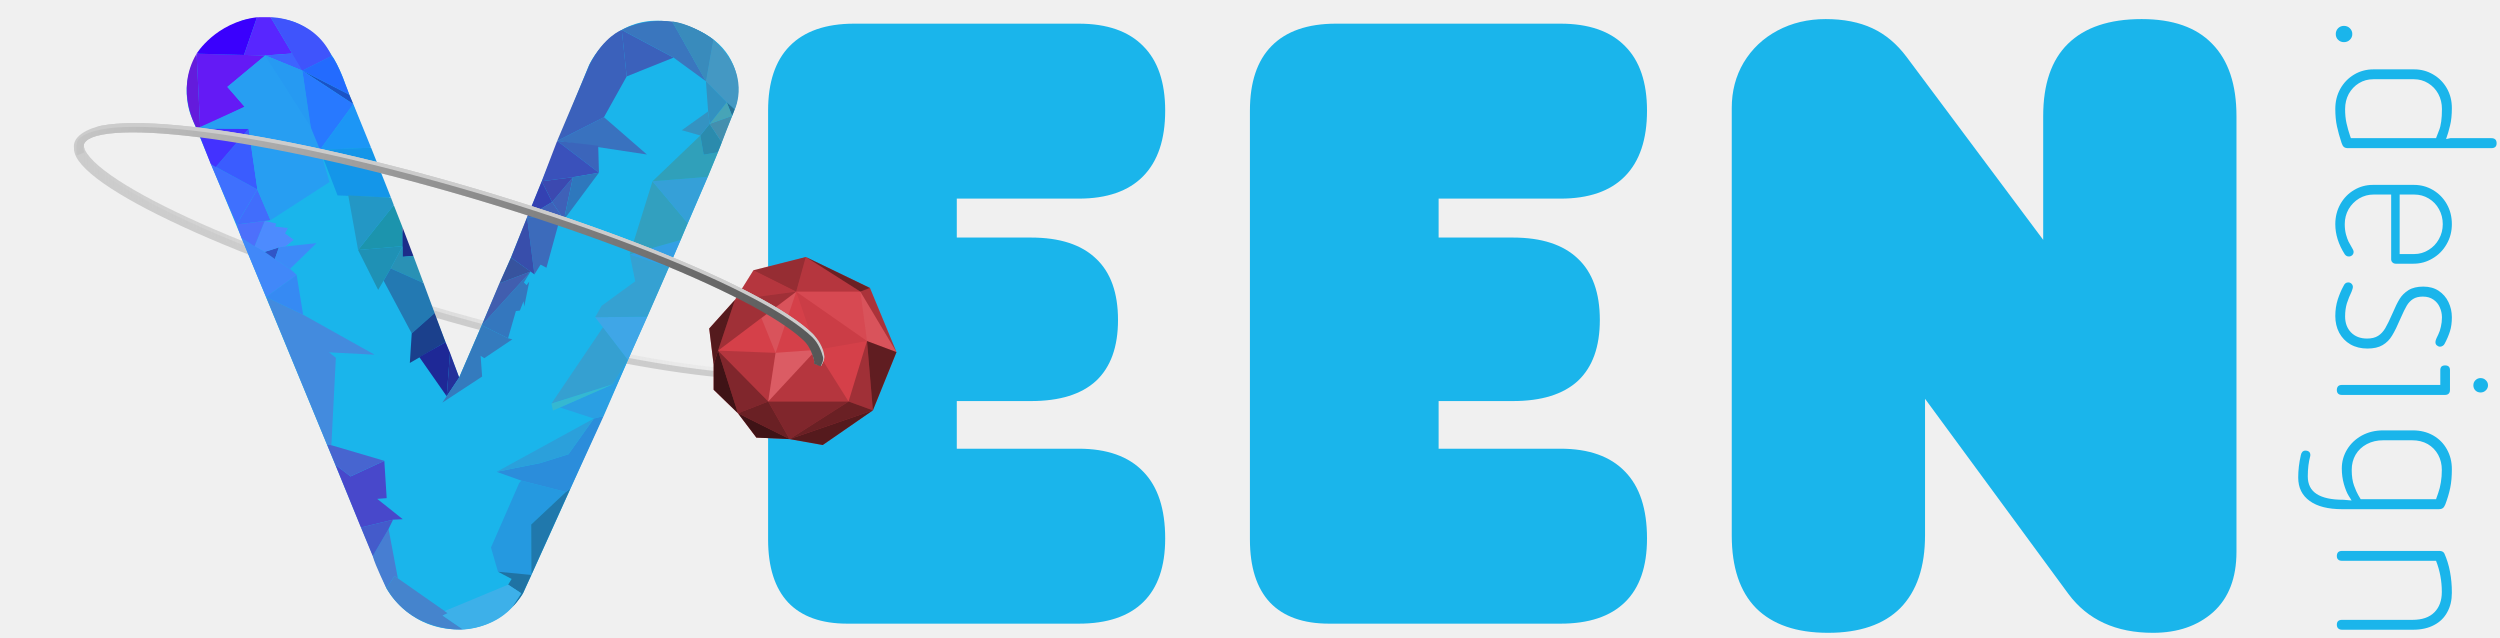
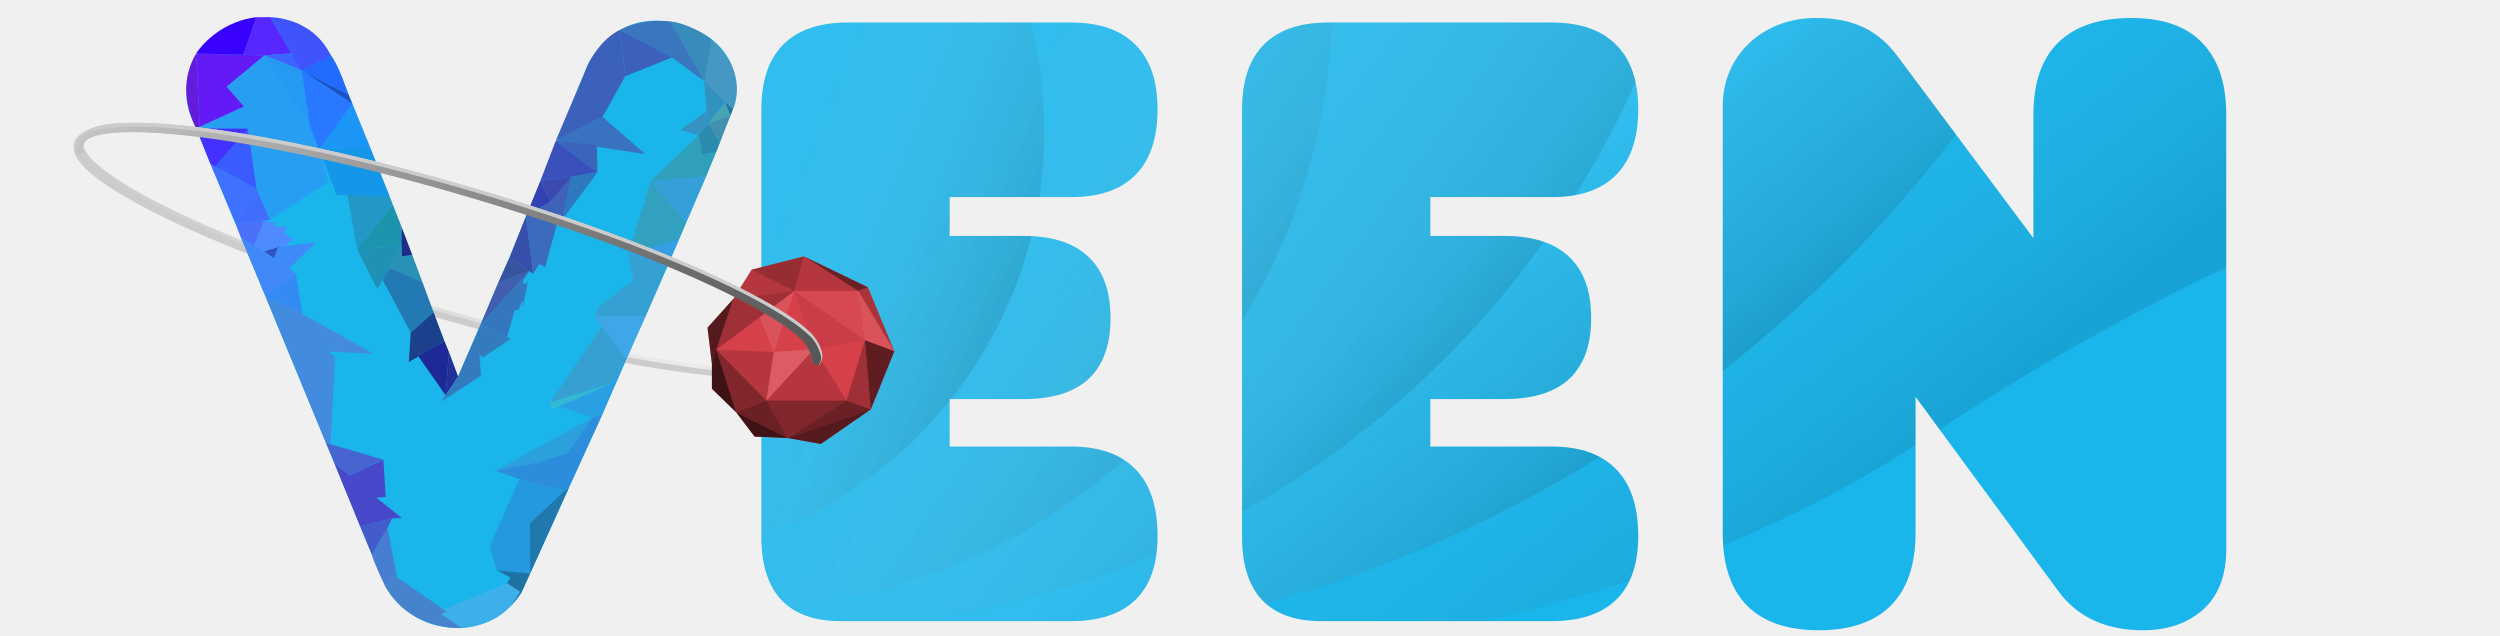
- <svg xmlns="http://www.w3.org/2000/svg" width="416" height="106" viewBox="0 0 416 106" fill="none">
-   <path d="M140.995 103.777C136.677 103.777 133.399 102.608 131.164 100.271C128.928 97.883 127.811 94.377 127.811 89.754V18.418C127.811 13.693 129.005 10.111 131.393 7.672C133.831 5.183 137.413 3.938 142.139 3.938H179.483C184.208 3.938 187.79 5.183 190.229 7.672C192.668 10.111 193.887 13.693 193.887 18.418C193.887 23.194 192.668 26.827 190.229 29.317C187.79 31.806 184.208 33.051 179.483 33.051H159.21V39.529H171.557C176.333 39.529 179.94 40.698 182.379 43.035C184.818 45.322 186.037 48.726 186.037 53.248C186.037 57.719 184.818 61.098 182.379 63.384C179.94 65.62 176.333 66.737 171.557 66.737H159.21V74.664H179.483C184.208 74.664 187.79 75.934 190.229 78.474C192.668 80.964 193.887 84.673 193.887 89.601C193.887 94.276 192.668 97.807 190.229 100.195C187.79 102.583 184.208 103.777 179.483 103.777H140.995Z" fill="#1AB5EB" />
-   <path d="M221.171 103.777C216.853 103.777 213.576 102.608 211.34 100.271C209.104 97.883 207.987 94.377 207.987 89.754V18.418C207.987 13.693 209.181 10.111 211.569 7.672C214.007 5.183 217.589 3.938 222.315 3.938H259.659C264.384 3.938 267.966 5.183 270.405 7.672C272.844 10.111 274.063 13.693 274.063 18.418C274.063 23.194 272.844 26.827 270.405 29.317C267.966 31.806 264.384 33.051 259.659 33.051H239.386V39.529H251.733C256.509 39.529 260.116 40.698 262.555 43.035C264.994 45.322 266.213 48.726 266.213 53.248C266.213 57.719 264.994 61.098 262.555 63.384C260.116 65.62 256.509 66.737 251.733 66.737H239.386V74.664H259.659C264.384 74.664 267.966 75.934 270.405 78.474C272.844 80.964 274.063 84.673 274.063 89.601C274.063 94.276 272.844 97.807 270.405 100.195C267.966 102.583 264.384 103.777 259.659 103.777H221.171Z" fill="#1AB5EB" />
-   <path d="M356.373 3.176C361.556 3.176 365.468 4.548 368.11 7.291C370.803 10.035 372.149 14.049 372.149 19.333V91.811C372.149 96.181 370.854 99.534 368.262 101.872C365.671 104.158 362.343 105.301 358.279 105.301C352.08 105.301 347.38 103.142 344.179 98.823L320.325 66.356V89.068C320.325 94.352 318.953 98.391 316.209 101.186C313.465 103.929 309.451 105.301 304.167 105.301C298.934 105.301 294.946 103.929 292.202 101.186C289.509 98.442 288.163 94.403 288.163 89.068V17.961C288.163 15.167 288.823 12.652 290.144 10.416C291.516 8.13 293.396 6.351 295.784 5.081C298.172 3.811 300.839 3.176 303.786 3.176C306.784 3.176 309.375 3.684 311.56 4.7C313.745 5.716 315.65 7.317 317.276 9.501L339.987 39.91V19.333C339.987 13.998 341.359 9.984 344.103 7.291C346.897 4.548 350.988 3.176 356.373 3.176Z" fill="#1AB5EB" />
-   <path d="M388.673 5.66C388.673 5.286 388.804 4.964 389.066 4.693C389.328 4.435 389.649 4.306 390.029 4.306C390.422 4.306 390.749 4.435 391.011 4.693C391.286 4.964 391.424 5.286 391.424 5.66C391.424 6.047 391.286 6.369 391.011 6.627C390.749 6.885 390.422 7.014 390.029 7.014C389.649 7.014 389.328 6.885 389.066 6.627C388.804 6.382 388.673 6.06 388.673 5.66Z" fill="#1AB5EB" />
-   <path d="M407.99 17.981C407.99 19.116 407.892 20.076 407.696 20.863C407.512 21.649 407.289 22.41 407.027 23.145L407.735 22.99H414.554C415.144 22.99 415.438 23.274 415.438 23.841C415.438 24.383 415.144 24.654 414.554 24.654H390.716C390.415 24.654 390.186 24.589 390.029 24.46C389.871 24.331 389.74 24.106 389.636 23.783C389.308 22.791 389.053 21.869 388.869 21.017C388.686 20.166 388.594 19.199 388.594 18.116C388.594 16.904 388.869 15.795 389.419 14.789C389.983 13.784 390.749 12.991 391.719 12.41C392.688 11.83 393.769 11.54 394.961 11.54H401.702C402.842 11.54 403.89 11.817 404.846 12.372C405.816 12.926 406.582 13.693 407.145 14.673C407.709 15.653 407.99 16.756 407.99 17.981ZM394.922 13.184C394.044 13.184 393.245 13.403 392.524 13.842C391.817 14.28 391.254 14.873 390.834 15.621C390.428 16.382 390.225 17.22 390.225 18.136C390.225 19.038 390.304 19.831 390.461 20.515C390.618 21.211 390.815 21.907 391.05 22.604C391.077 22.642 391.123 22.771 391.188 22.99H405.357C405.37 22.939 405.534 22.513 405.848 21.714C406.176 20.927 406.34 19.735 406.34 18.136C406.34 17.22 406.137 16.382 405.73 15.621C405.324 14.873 404.761 14.28 404.04 13.842C403.333 13.403 402.54 13.184 401.663 13.184L394.922 13.184Z" fill="#1AB5EB" />
-   <path d="M407.99 37.303C407.99 38.528 407.696 39.644 407.106 40.65C406.53 41.655 405.75 42.442 404.768 43.009C403.798 43.59 402.743 43.88 401.604 43.88H398.656C398.433 43.88 398.25 43.809 398.106 43.667C397.961 43.538 397.889 43.357 397.889 43.125V32.371H394.981C394.116 32.371 393.317 32.584 392.583 33.01C391.85 33.448 391.26 34.041 390.815 34.789C390.382 35.55 390.166 36.388 390.166 37.303C390.166 37.909 390.232 38.47 390.363 38.986C390.507 39.502 390.651 39.908 390.795 40.205C390.952 40.501 391.168 40.888 391.444 41.365C391.47 41.43 391.509 41.507 391.561 41.597C391.614 41.7 391.64 41.804 391.64 41.907C391.64 42.139 391.561 42.326 391.404 42.468C391.247 42.609 391.064 42.68 390.854 42.68C390.566 42.68 390.336 42.558 390.166 42.313C389.118 40.662 388.594 38.992 388.594 37.303C388.594 36.078 388.876 34.963 389.439 33.957C390.002 32.964 390.762 32.184 391.719 31.617C392.675 31.049 393.717 30.766 394.843 30.766H401.682C402.835 30.766 403.89 31.049 404.846 31.617C405.816 32.184 406.582 32.964 407.145 33.957C407.709 34.95 407.99 36.066 407.99 37.303ZM399.304 32.371V42.274H401.721C402.586 42.274 403.379 42.049 404.099 41.597C404.833 41.159 405.409 40.559 405.829 39.798C406.261 39.038 406.477 38.206 406.477 37.303C406.477 36.388 406.268 35.556 405.848 34.808C405.442 34.06 404.872 33.467 404.139 33.029C403.418 32.59 402.612 32.371 401.721 32.371H399.304Z" fill="#1AB5EB" />
-   <path d="M398.125 52.119C398.544 51.126 398.931 50.34 399.285 49.76C399.638 49.179 400.13 48.689 400.759 48.289C401.4 47.89 402.226 47.69 403.235 47.69C404.23 47.69 405.082 47.922 405.789 48.386C406.51 48.863 407.054 49.489 407.421 50.262C407.8 51.049 407.99 51.894 407.99 52.796C407.99 53.686 407.886 54.46 407.676 55.117C407.466 55.788 407.172 56.478 406.792 57.187C406.713 57.354 406.602 57.477 406.458 57.554C406.313 57.645 406.163 57.69 406.006 57.69C405.809 57.677 405.632 57.599 405.475 57.458C405.331 57.329 405.259 57.161 405.259 56.955C405.259 56.852 405.278 56.729 405.318 56.587C405.37 56.445 405.409 56.342 405.436 56.278C405.462 56.226 405.56 56.02 405.73 55.659C405.914 55.298 406.058 54.866 406.163 54.363C406.281 53.873 406.34 53.357 406.34 52.816C406.34 52.235 406.222 51.681 405.986 51.152C405.763 50.623 405.409 50.191 404.925 49.856C404.453 49.521 403.864 49.353 403.156 49.353C402.488 49.353 401.944 49.489 401.525 49.76C401.106 50.03 400.759 50.398 400.483 50.862C400.208 51.326 399.874 52.01 399.481 52.912C398.931 54.202 398.453 55.175 398.047 55.833C397.654 56.503 397.129 57.032 396.474 57.419C395.832 57.806 394.987 57.999 393.939 57.999C392.865 57.999 391.922 57.767 391.109 57.303C390.31 56.839 389.688 56.194 389.243 55.369C388.81 54.543 388.594 53.615 388.594 52.583C388.594 51.603 388.732 50.681 389.007 49.818C389.295 48.954 389.609 48.219 389.95 47.613C390.12 47.2 390.382 46.994 390.736 46.994C390.959 46.994 391.142 47.065 391.286 47.206C391.444 47.361 391.522 47.548 391.522 47.767C391.522 47.896 391.45 48.148 391.306 48.522C390.992 49.179 390.73 49.83 390.52 50.475C390.323 51.133 390.225 51.861 390.225 52.661C390.225 53.744 390.553 54.627 391.208 55.311C391.876 55.994 392.767 56.336 393.88 56.336C394.627 56.336 395.236 56.188 395.708 55.891C396.18 55.594 396.579 55.169 396.907 54.614C397.234 54.06 397.64 53.228 398.125 52.119Z" fill="#1AB5EB" />
-   <path d="M406.831 65.716H406.811H389.695C389.419 65.716 389.21 65.646 389.066 65.504C388.922 65.362 388.849 65.162 388.849 64.904C388.849 64.633 388.922 64.421 389.066 64.266C389.21 64.124 389.419 64.053 389.695 64.053H406.065V61.597C406.065 61.339 406.13 61.139 406.261 60.997C406.405 60.868 406.608 60.804 406.87 60.804C407.407 60.804 407.676 61.068 407.676 61.597V64.846V64.865V64.885C407.676 65.246 407.552 65.491 407.303 65.62C407.172 65.684 407.021 65.716 406.851 65.716H406.831ZM411.567 64.111C411.567 63.776 411.685 63.492 411.921 63.26C412.157 63.028 412.438 62.912 412.766 62.912C413.106 62.912 413.395 63.028 413.631 63.26C413.879 63.492 414.004 63.776 414.004 64.111C414.004 64.446 413.879 64.73 413.631 64.962C413.395 65.194 413.106 65.31 412.766 65.31C412.425 65.31 412.137 65.194 411.901 64.962C411.678 64.73 411.567 64.446 411.567 64.111Z" fill="#1AB5EB" />
-   <path d="M382.856 75.755C382.895 75.523 382.98 75.336 383.111 75.194C383.242 75.052 383.412 74.981 383.622 74.981C383.897 74.981 384.113 75.059 384.271 75.213C384.415 75.381 384.467 75.6 384.428 75.871C384.153 76.877 384.015 78.011 384.015 79.275C384.015 80.59 384.506 81.564 385.489 82.196C386.472 82.841 387.965 83.163 389.97 83.163L391.306 83.279C391.28 83.227 391.123 82.976 390.834 82.525C390.546 82.073 390.278 81.422 390.029 80.571C389.793 79.733 389.675 78.862 389.675 77.96C389.675 76.812 389.97 75.755 390.559 74.788C391.149 73.821 391.968 73.047 393.016 72.467C394.064 71.9 395.243 71.616 396.553 71.616H401.486C402.756 71.616 403.883 71.893 404.866 72.448C405.861 73.015 406.628 73.788 407.165 74.769C407.715 75.749 407.99 76.845 407.99 78.057C407.99 79.269 407.899 80.313 407.715 81.19C407.532 82.08 407.257 83.002 406.89 83.956C406.772 84.252 406.634 84.452 406.477 84.555C406.333 84.672 406.097 84.73 405.77 84.73H389.753C387.395 84.73 385.587 84.272 384.33 83.356C383.059 82.441 382.423 81.145 382.423 79.469C382.423 78.244 382.567 77.006 382.856 75.755ZM391.326 78.192C391.326 79.237 391.457 80.113 391.719 80.823C391.981 81.532 392.217 82.06 392.426 82.409C392.649 82.77 392.78 82.989 392.819 83.066H405.357C405.396 82.95 405.514 82.615 405.711 82.06C405.907 81.519 406.058 80.919 406.163 80.262C406.268 79.617 406.32 78.927 406.32 78.192C406.32 77.264 406.117 76.425 405.711 75.678C405.305 74.93 404.728 74.337 403.981 73.898C403.235 73.473 402.357 73.26 401.348 73.26H396.592C395.557 73.26 394.64 73.473 393.841 73.898C393.042 74.324 392.42 74.91 391.974 75.658C391.542 76.406 391.326 77.251 391.326 78.192Z" fill="#1AB5EB" />
-   <path d="M407.99 98.636C407.99 99.874 407.735 100.951 407.224 101.866C406.726 102.795 405.992 103.511 405.023 104.013C404.053 104.529 402.887 104.787 401.525 104.787H389.714C389.439 104.787 389.223 104.71 389.066 104.555C388.922 104.413 388.849 104.213 388.849 103.955C388.849 103.414 389.138 103.143 389.714 103.143H401.446C403.045 103.143 404.257 102.724 405.082 101.886C405.907 101.061 406.32 99.932 406.32 98.501C406.32 96.683 405.999 94.955 405.357 93.317H389.714C389.426 93.317 389.21 93.246 389.066 93.105C388.922 92.976 388.849 92.782 388.849 92.524C388.849 92.254 388.922 92.041 389.066 91.886C389.21 91.744 389.426 91.673 389.714 91.673H405.947C406.13 91.673 406.294 91.712 406.438 91.789C406.582 91.867 406.687 91.976 406.752 92.118C407.578 93.975 407.99 96.148 407.99 98.636Z" fill="#1AB5EB" />
-   <path d="M84.474 33.653C67.614 28.419 51.316 24.583 38.549 22.609C32.165 21.622 26.67 21.099 22.376 21.106C20.229 21.11 18.383 21.244 16.837 21.542C15.292 21.841 13.998 22.325 13.191 23.029C12.383 23.733 12.179 24.555 12.408 25.404C12.637 26.253 13.285 27.164 14.298 28.149C16.324 30.118 19.819 32.386 24.52 34.84C33.921 39.748 48.15 45.388 65.01 50.622C81.87 55.856 98.165 59.691 110.933 61.665C117.316 62.652 122.811 63.176 127.105 63.168C129.252 63.164 131.1 63.029 132.646 62.73C134.191 62.432 135.485 61.948 136.292 61.244C137.1 60.54 137.304 59.717 137.075 58.868C136.846 58.019 136.196 57.11 135.183 56.125C133.158 54.156 129.663 51.888 124.962 49.434C115.56 44.526 101.334 38.887 84.474 33.653V33.653ZM83.512 34.491C100.309 39.706 114.481 45.328 123.787 50.186C128.44 52.615 131.875 54.857 133.803 56.732C134.767 57.669 135.349 58.516 135.539 59.221C135.729 59.926 135.544 60.456 135.074 60.865C134.604 61.275 133.794 61.613 132.512 61.861C131.229 62.108 129.519 62.244 127.476 62.248C123.389 62.255 117.965 61.747 111.647 60.77C99.01 58.816 82.768 54.998 65.972 49.783C49.175 44.569 35.001 38.946 25.695 34.088C21.041 31.659 17.607 29.417 15.678 27.543C14.714 26.605 14.132 25.758 13.942 25.053C13.752 24.348 13.94 23.817 14.409 23.407C14.879 22.998 15.687 22.661 16.97 22.413C18.253 22.166 19.962 22.03 22.006 22.026C26.093 22.019 31.516 22.527 37.835 23.504C50.472 25.458 66.715 29.277 83.512 34.491V34.491Z" fill="#CCCCCC" />
-   <path d="M14.115 23.111C13.585 23.735 12.214 24.062 12.408 24.78C12.637 25.63 13.285 26.54 14.298 27.525C16.324 29.495 19.818 31.762 24.519 34.216C33.921 39.124 48.15 44.764 65.01 49.998C81.87 55.232 98.165 59.068 110.933 61.041C117.316 62.029 122.811 62.552 127.105 62.544C129.252 62.54 131.101 62.405 132.646 62.107C134.191 61.808 135.485 61.324 136.292 60.62C136.637 60.32 136.865 59.997 137.003 59.661L135.604 59.245C135.57 59.641 135.387 59.969 135.074 60.242C134.604 60.651 133.794 60.989 132.511 61.237C131.229 61.484 129.519 61.621 127.476 61.624C123.389 61.632 117.965 61.124 111.647 60.147C99.01 58.193 82.768 54.374 65.972 49.16C49.175 43.945 35.001 38.322 25.694 33.465C21.041 31.035 17.606 28.794 15.678 26.919C14.714 25.981 14.132 25.134 13.942 24.43C13.799 23.899 13.871 23.467 14.115 23.111Z" fill="url(#paint0_linear)" />
+ <svg xmlns="http://www.w3.org/2000/svg" width="417" height="106" viewBox="0 0 417 106" fill="none">
+   <path d="M140.185 103.601C135.866 103.601 132.589 102.433 130.353 100.095C128.118 97.707 127 94.201 127 89.578V18.243C127 13.517 128.194 9.935 130.582 7.497C133.021 5.007 136.603 3.762 141.328 3.762H178.672C183.398 3.762 186.98 5.007 189.418 7.497C191.857 9.935 193.077 13.517 193.077 18.243C193.077 23.019 191.857 26.651 189.418 29.141C186.98 31.631 183.398 32.876 178.672 32.876H158.4V39.354H170.746C175.522 39.354 179.13 40.522 181.569 42.859C184.007 45.146 185.227 48.55 185.227 53.072C185.227 57.543 184.007 60.922 181.569 63.208C179.13 65.444 175.522 66.562 170.746 66.562H158.4V74.488H178.672C183.398 74.488 186.98 75.758 189.418 78.298C191.857 80.788 193.077 84.497 193.077 89.425C193.077 94.1 191.857 97.631 189.418 100.019C186.98 102.407 183.398 103.601 178.672 103.601H140.185Z" fill="#1AB5EB" />
+   <path d="M220.361 103.601C216.042 103.601 212.765 102.433 210.529 100.095C208.294 97.707 207.176 94.201 207.176 89.578V18.243C207.176 13.517 208.37 9.935 210.758 7.497C213.197 5.007 216.779 3.762 221.504 3.762H258.848C263.574 3.762 267.156 5.007 269.594 7.497C272.033 9.935 273.253 13.517 273.253 18.243C273.253 23.019 272.033 26.651 269.594 29.141C267.156 31.631 263.574 32.876 258.848 32.876H238.576V39.354H250.922C255.698 39.354 259.306 40.522 261.745 42.859C264.183 45.146 265.403 48.55 265.403 53.072C265.403 57.543 264.183 60.922 261.745 63.208C259.306 65.444 255.698 66.562 250.922 66.562H238.576V74.488H258.848C263.574 74.488 267.156 75.758 269.594 78.298C272.033 80.788 273.253 84.497 273.253 89.425C273.253 94.1 272.033 97.631 269.594 100.019C267.156 102.407 263.574 103.601 258.848 103.601H220.361Z" fill="#1AB5EB" />
+   <path d="M355.563 3C360.745 3 364.658 4.372 367.3 7.115C369.992 9.859 371.339 13.873 371.339 19.157V91.636C371.339 96.005 370.043 99.359 367.452 101.696C364.861 103.982 361.533 105.125 357.468 105.125C351.269 105.125 346.57 102.966 343.369 98.647L319.514 66.181V88.892C319.514 94.176 318.142 98.215 315.398 101.01C312.655 103.754 308.641 105.125 303.357 105.125C298.124 105.125 294.135 103.754 291.391 101.01C288.699 98.266 287.352 94.227 287.352 88.892V17.785C287.352 14.991 288.013 12.476 289.334 10.24C290.705 7.954 292.585 6.176 294.973 4.905C297.361 3.635 300.029 3 302.976 3C305.973 3 308.565 3.508 310.749 4.524C312.934 5.54 314.84 7.141 316.465 9.326L339.177 39.735V19.157C339.177 13.822 340.549 9.808 343.292 7.115C346.087 4.372 350.177 3 355.563 3Z" fill="#1AB5EB" />
+   <path fill-rule="evenodd" clip-rule="evenodd" d="M323.512 71.622L319.514 66.181V74.246C309.255 80.848 298.488 86.38 287.426 90.982C287.377 90.309 287.352 89.612 287.352 88.892V17.785C287.352 14.991 288.013 12.476 289.334 10.24C290.705 7.954 292.585 6.176 294.973 4.905C297.361 3.635 300.029 3 302.976 3C305.973 3 308.565 3.508 310.749 4.524C312.934 5.54 314.84 7.141 316.465 9.326L339.177 39.735V19.157C339.177 13.822 340.549 9.808 343.292 7.115C346.087 4.372 350.177 3 355.563 3C360.745 3 364.658 4.372 367.3 7.115C369.992 9.859 371.339 13.873 371.339 19.157V44.555C356.124 51.837 340.076 60.755 323.512 71.622ZM271.844 96.806C272.783 94.786 273.253 92.326 273.253 89.425C273.253 84.497 272.033 80.788 269.594 78.298C267.156 75.758 263.574 74.488 258.848 74.488H238.576V66.562H250.922C255.698 66.562 259.306 65.444 261.745 63.208C264.183 60.922 265.403 57.543 265.403 53.072C265.403 48.55 264.183 45.146 261.745 42.859C259.306 40.522 255.698 39.354 250.922 39.354H238.576V32.876H258.848C263.574 32.876 267.156 31.631 269.594 29.141C272.033 26.651 273.253 23.019 273.253 18.243C273.253 13.517 272.033 9.935 269.594 7.497C267.156 5.007 263.574 3.762 258.848 3.762H221.504C216.779 3.762 213.197 5.007 210.758 7.497C208.37 9.935 207.176 13.517 207.176 18.243V89.578C207.176 94.201 208.294 97.707 210.529 100.095C212.765 102.433 216.042 103.601 220.361 103.601H247.467C255.64 101.742 263.791 99.495 271.844 96.806ZM140.185 103.601C135.866 103.601 132.589 102.433 130.353 100.095C128.118 97.707 127 94.201 127 89.578V18.243C127 13.517 128.194 9.935 130.582 7.497C133.021 5.007 136.603 3.762 141.328 3.762H178.672C183.398 3.762 186.98 5.007 189.418 7.497C191.857 9.935 193.077 13.517 193.077 18.243C193.077 23.019 191.857 26.651 189.418 29.141C186.98 31.631 183.398 32.876 178.672 32.876H158.4V39.354H170.746C175.522 39.354 179.13 40.522 181.569 42.859C184.007 45.146 185.227 48.55 185.227 53.072C185.227 57.543 184.007 60.922 181.569 63.208C179.13 65.444 175.522 66.562 170.746 66.562H158.4V74.488H178.672C183.398 74.488 186.98 75.758 189.418 78.298C191.857 80.788 193.077 84.497 193.077 89.425C193.077 94.1 191.857 97.631 189.418 100.019C186.98 102.407 183.398 103.601 178.672 103.601H140.185Z" fill="url(#paint0_linear)" fill-opacity="0.5" />
+   <path fill-rule="evenodd" clip-rule="evenodd" d="M266.853 76.223C249.705 86.812 230.99 95.106 211.137 100.679C210.926 100.493 210.724 100.299 210.529 100.095C208.294 97.707 207.176 94.201 207.176 89.578V18.243C207.176 13.517 208.37 9.935 210.758 7.497C213.197 5.007 216.779 3.762 221.504 3.762H258.848C263.574 3.762 267.156 5.007 269.594 7.497C272.033 9.935 273.253 13.517 273.253 18.243C273.253 23.019 272.033 26.651 269.594 29.141C267.156 31.631 263.574 32.876 258.848 32.876H238.576V39.354H250.922C255.698 39.354 259.306 40.522 261.745 42.859C264.183 45.146 265.403 48.55 265.403 53.072C265.403 57.543 264.183 60.922 261.745 63.208C259.306 65.444 255.698 66.562 250.922 66.562H238.576V74.488H258.848C262.037 74.488 264.705 75.066 266.853 76.223ZM326.247 22.422C314.993 37.158 301.916 50.428 287.352 61.893V17.785C287.352 14.991 288.013 12.476 289.334 10.24C290.705 7.954 292.585 6.176 294.973 4.905C297.361 3.635 300.029 3 302.976 3C305.973 3 308.565 3.508 310.749 4.524C312.934 5.54 314.84 7.141 316.465 9.326L326.247 22.422ZM140.185 103.601C135.866 103.601 132.589 102.433 130.353 100.095C128.118 97.707 127 94.201 127 89.578V18.243C127 13.517 128.194 9.935 130.582 7.497C133.021 5.007 136.603 3.762 141.328 3.762H178.672C183.398 3.762 186.98 5.007 189.418 7.497C191.857 9.935 193.077 13.517 193.077 18.243C193.077 23.019 191.857 26.651 189.418 29.141C186.98 31.631 183.398 32.876 178.672 32.876H158.4V39.354H170.746C175.522 39.354 179.13 40.522 181.569 42.859C184.007 45.146 185.227 48.55 185.227 53.072C185.227 57.543 184.007 60.922 181.569 63.208C179.13 65.444 175.522 66.562 170.746 66.562H158.4V74.488H178.672C183.398 74.488 186.98 75.758 189.418 78.298C191.857 80.788 193.077 84.497 193.077 89.425C193.077 94.1 191.857 97.631 189.418 100.019C186.98 102.407 183.398 103.601 178.672 103.601H140.185Z" fill="url(#paint1_linear)" fill-opacity="0.5" />
+   <path fill-rule="evenodd" clip-rule="evenodd" d="M192.893 92.399C179.975 97.945 166.145 101.775 151.691 103.601H140.185C135.866 103.601 132.589 102.433 130.353 100.095C128.118 97.707 127 94.202 127 89.578V18.243C127 13.518 128.194 9.935 130.582 7.497C133.021 5.007 136.603 3.762 141.328 3.762H178.672C183.398 3.762 186.98 5.007 189.418 7.497C191.857 9.935 193.077 13.518 193.077 18.243C193.077 23.019 191.857 26.651 189.418 29.141C186.98 31.631 183.398 32.876 178.672 32.876H158.4V39.354H170.746C175.522 39.354 179.13 40.522 181.569 42.859C184.007 45.146 185.227 48.55 185.227 53.072C185.227 57.543 184.007 60.922 181.569 63.208C179.13 65.444 175.522 66.562 170.746 66.562H158.4V74.488H178.672C183.398 74.488 186.98 75.758 189.418 78.299C191.857 80.788 193.077 84.497 193.077 89.426C193.077 90.474 193.015 91.465 192.893 92.399ZM257.52 40.334C244.303 58.807 227.103 74.236 207.176 85.366V18.243C207.176 13.518 208.37 9.935 210.758 7.497C213.197 5.007 216.779 3.762 221.504 3.762H258.848C263.574 3.762 267.156 5.007 269.594 7.497C271.182 9.084 272.252 11.155 272.806 13.71C269.88 20.244 266.512 26.536 262.74 32.549C261.542 32.767 260.245 32.876 258.848 32.876H238.576V39.354H250.922C253.448 39.354 255.647 39.681 257.52 40.334Z" fill="url(#paint2_linear)" fill-opacity="0.5" />
+   <path fill-rule="evenodd" clip-rule="evenodd" d="M187.517 76.722C172.247 90.09 152.936 98.953 131.655 101.239C131.188 100.895 130.754 100.514 130.353 100.095C128.118 97.707 127 94.202 127 89.578V18.243C127 13.518 128.194 9.935 130.582 7.497C133.021 5.007 136.603 3.762 141.328 3.762H178.672C183.398 3.762 186.98 5.007 189.418 7.497C191.857 9.935 193.077 13.518 193.077 18.243C193.077 23.019 191.857 26.651 189.418 29.141C186.98 31.631 183.398 32.876 178.672 32.876H158.4V39.354H170.746C175.522 39.354 179.13 40.522 181.569 42.859C184.007 45.146 185.227 48.55 185.227 53.072C185.227 57.543 184.007 60.922 181.569 63.208C179.13 65.444 175.522 66.562 170.746 66.562H158.4V74.488H178.672C182.291 74.488 185.239 75.233 187.517 76.722ZM222.132 3.762C221.527 21.953 216.135 38.931 207.176 53.477V18.243C207.176 13.518 208.37 9.935 210.758 7.497C213.197 5.007 216.779 3.762 221.504 3.762H222.132Z" fill="url(#paint3_linear)" fill-opacity="0.5" />
+   <path fill-rule="evenodd" clip-rule="evenodd" d="M173.347 32.876C173.902 29.273 174.189 25.582 174.189 21.824C174.189 15.586 173.396 9.534 171.905 3.762H141.328C136.603 3.762 133.021 5.007 130.582 7.497C128.194 9.935 127 13.518 127 18.243V89.435C139.437 84.87 150.264 76.971 158.4 66.822V66.562H158.607C164.868 58.677 169.51 49.451 172.033 39.383C171.614 39.364 171.185 39.354 170.746 39.354H158.4V32.876H173.347Z" fill="url(#paint4_linear)" fill-opacity="0.5" />
+   <path d="M84.474 33.653C67.614 28.419 51.316 24.583 38.549 22.609C32.165 21.622 26.67 21.099 22.376 21.106C20.229 21.11 18.383 21.244 16.837 21.542C15.292 21.841 13.998 22.325 13.191 23.029C12.383 23.733 12.179 24.555 12.408 25.404C12.637 26.253 13.285 27.164 14.298 28.149C16.324 30.118 19.819 32.386 24.52 34.84C33.921 39.748 48.15 45.388 65.01 50.622C81.87 55.856 98.165 59.691 110.933 61.665C117.316 62.652 122.811 63.176 127.105 63.168C129.252 63.164 131.1 63.029 132.646 62.73C134.191 62.432 135.485 61.948 136.292 61.244C137.1 60.54 137.304 59.717 137.075 58.868C136.846 58.019 136.196 57.11 135.183 56.125C133.158 54.156 129.663 51.888 124.962 49.434C115.56 44.526 101.334 38.887 84.474 33.653ZM83.512 34.491C100.309 39.706 114.481 45.328 123.787 50.186C128.44 52.615 131.875 54.857 133.803 56.732C134.767 57.669 135.349 58.516 135.539 59.221C135.729 59.926 135.544 60.456 135.074 60.865C134.604 61.275 133.794 61.613 132.512 61.861C131.229 62.108 129.519 62.244 127.476 62.248C123.389 62.255 117.965 61.747 111.647 60.77C99.01 58.816 82.768 54.998 65.972 49.783C49.175 44.569 35.001 38.946 25.695 34.088C21.041 31.659 17.607 29.417 15.678 27.543C14.714 26.605 14.132 25.758 13.942 25.053C13.752 24.348 13.94 23.817 14.409 23.407C14.879 22.998 15.687 22.661 16.97 22.413C18.253 22.166 19.962 22.03 22.006 22.026C26.093 22.019 31.516 22.527 37.835 23.504C50.472 25.458 66.715 29.277 83.512 34.491Z" fill="#CCCCCC" />
+   <path d="M14.115 23.111C13.585 23.735 12.214 24.062 12.408 24.78C12.637 25.63 13.285 26.54 14.298 27.525C16.324 29.495 19.818 31.762 24.519 34.216C33.921 39.124 48.15 44.764 65.01 49.998C81.87 55.232 98.165 59.068 110.933 61.041C117.316 62.029 122.811 62.552 127.105 62.544C129.252 62.54 131.101 62.405 132.646 62.107C134.191 61.808 135.485 61.324 136.292 60.62C136.637 60.32 136.865 59.997 137.003 59.661L135.604 59.245C135.57 59.641 135.387 59.969 135.074 60.242C134.604 60.651 133.794 60.989 132.511 61.237C131.229 61.484 129.519 61.621 127.476 61.624C123.389 61.632 117.965 61.124 111.647 60.147C99.01 58.193 82.768 54.374 65.972 49.16C49.175 43.945 35.001 38.322 25.694 33.465C21.041 31.035 17.606 28.794 15.678 26.919C14.714 25.981 14.132 25.134 13.942 24.43C13.799 23.899 13.871 23.467 14.115 23.111Z" fill="url(#paint5_linear)" />
  <path fill-rule="evenodd" clip-rule="evenodd" d="M125.374 44.97L134.085 42.762L144.76 47.915L149.178 58.59L145.251 68.283L136.908 74.05L131.386 73.069L125.865 72.823L122.797 68.774L118.748 64.848V60.676L118.012 54.664L122.306 49.878L125.374 44.97Z" fill="#D54049" />
  <path d="M129.054 58.744L132.49 48.56L126.708 52.941L129.054 58.744Z" fill="white" fill-opacity="0.1" />
  <path d="M132.49 48.528L125.373 44.97L122.306 49.878L132.49 48.528Z" fill="black" fill-opacity="0.15" />
  <path d="M119.484 58.345L132.49 48.529L122.306 49.878L119.484 58.345Z" fill="black" fill-opacity="0.25" />
  <path d="M132.49 48.528L134.085 42.761L125.374 44.97L132.49 48.528Z" fill="black" fill-opacity="0.3" />
  <path d="M132.49 48.528L134.085 42.761L143.165 48.528H132.49Z" fill="black" fill-opacity="0.15" />
  <path d="M144.76 47.915L143.165 48.528L134.085 42.761L144.76 47.915Z" fill="black" fill-opacity="0.5" />
  <path d="M143.165 48.529L144.269 56.749L149.177 58.59L143.165 48.529Z" fill="white" fill-opacity="0.1" />
  <path d="M144.76 47.915L149.177 58.59L143.165 48.528L144.76 47.915Z" fill="black" fill-opacity="0.2" />
  <path d="M149.177 58.59L145.251 68.283L144.269 56.749L149.177 58.59Z" fill="black" fill-opacity="0.55" />
  <path d="M144.269 56.749L145.251 68.283L141.202 66.811L144.269 56.749Z" fill="black" fill-opacity="0.25" />
  <path d="M136.907 74.05L131.385 73.068L145.25 68.283L136.907 74.05Z" fill="black" fill-opacity="0.6" />
  <path d="M145.25 68.283L131.385 73.068L141.201 66.81L145.25 68.283Z" fill="black" fill-opacity="0.5" />
  <path d="M141.201 66.81L131.385 73.068L127.827 66.81H141.201Z" fill="black" fill-opacity="0.4" />
  <path d="M125.864 72.823L122.796 68.774L131.385 73.068L125.864 72.823Z" fill="black" fill-opacity="0.7" />
  <path d="M127.827 66.81L122.796 68.773L131.385 73.068L127.827 66.81Z" fill="black" fill-opacity="0.5" />
  <path d="M118.747 64.848V60.676L119.483 58.345L122.796 68.775L118.747 64.848Z" fill="black" fill-opacity="0.7" />
  <path d="M122.306 49.878L119.484 58.344L118.747 60.676L118.011 54.663L122.306 49.878Z" fill="black" fill-opacity="0.6" />
  <path d="M127.828 66.811L119.484 58.345L122.797 68.775L127.828 66.811Z" fill="black" fill-opacity="0.4" />
  <path d="M129.055 58.713L119.484 58.345L127.828 66.811L129.055 58.713Z" fill="black" fill-opacity="0.15" />
  <path d="M144.269 56.749L132.49 48.529L135.803 58.222L144.269 56.749Z" fill="black" fill-opacity="0.05" />
  <path d="M144.269 56.749L132.49 48.529H143.165L144.269 56.749Z" fill="white" fill-opacity="0.05" />
  <path d="M127.827 66.81L135.802 58.221L141.201 66.81H127.827Z" fill="black" fill-opacity="0.15" />
  <path d="M127.827 66.81L129.054 58.712L135.802 58.221L127.827 66.81Z" fill="white" fill-opacity="0.15" />
-   <path d="M57.431 13.98L76.404 62.812L84.209 44.743L85.03 42.857L97.996 10.878C97.996 10.878 102.964 -0.286 115.471 4.748C120.893 6.93 122.935 11.155 122.816 15.273C122.739 17.919 121.336 20.189 120.486 22.61C120.106 23.695 119.685 24.766 119.246 25.828C109.099 50.372 87.036 98.704 87.036 98.704C87.036 98.704 83.496 105.115 75.552 104.721C67.608 104.328 64.304 97.878 64.304 97.878L59.663 86.709L54.393 73.927L31.74 19.142C31.74 19.142 27.61 9.153 39.724 3.647C41.668 2.763 44.277 2.984 45.902 3.053C54.396 3.415 57.431 13.98 57.431 13.98V13.98Z" fill="#1AB5EB" />
-   <path d="M64.304 97.879L65.647 95.846L74.509 102.04L73.648 102.427L77.047 104.75C77.047 104.75 68.659 105.378 64.304 97.879V97.879Z" fill="#4584CD" />
-   <path d="M85.155 101.137L86.73 98.726L84.553 97.287L85.135 96.341L82.865 95.136L85.089 93.938L87.249 94.713L88.42 95.671L87.036 98.704C87.036 98.704 86.408 99.864 85.155 101.137V101.137Z" fill="#1F73A4" />
+   <path d="M57.431 13.98L76.404 62.812L84.209 44.743L85.03 42.857L97.996 10.878C97.996 10.878 102.964 -0.286 115.471 4.748C120.893 6.93 122.935 11.155 122.816 15.273C122.739 17.919 121.336 20.189 120.486 22.61C120.106 23.695 119.685 24.766 119.246 25.828C109.099 50.372 87.036 98.704 87.036 98.704C87.036 98.704 83.496 105.115 75.552 104.721C67.608 104.328 64.304 97.878 64.304 97.878L59.663 86.709L54.393 73.927L31.74 19.142C31.74 19.142 27.61 9.153 39.724 3.647C41.668 2.763 44.277 2.984 45.902 3.053C54.396 3.415 57.431 13.98 57.431 13.98Z" fill="#1AB5EB" />
+   <path d="M64.304 97.879L65.647 95.846L74.509 102.04L73.648 102.427L77.047 104.75C77.047 104.75 68.659 105.378 64.304 97.879Z" fill="#4584CD" />
+   <path d="M85.155 101.137L86.73 98.726L84.553 97.287L85.135 96.341L82.865 95.136L85.089 93.938L87.249 94.713L88.42 95.671L87.036 98.704C87.036 98.704 86.408 99.864 85.155 101.137Z" fill="#1F73A4" />
  <path d="M73.647 102.427L77.046 104.75C77.046 104.75 81.906 104.642 85.154 101.136L86.729 98.726L84.552 97.286L73.992 101.674L74.508 102.04L73.647 102.427Z" fill="#3DB0E9" />
  <path d="M64.657 88.017L66.206 96.233L65.647 95.846L64.303 97.878C64.303 97.878 62.485 94.204 62.023 92.53L64.657 88.017Z" fill="#477ED2" />
  <path d="M60.057 87.771L65.405 86.473L64.658 88.017L62.023 92.53L60.057 87.771Z" fill="#445BCB" />
  <path d="M55.809 77.349L58.326 79.276L63.95 76.68L64.343 82.894L62.77 83.012L67.017 86.394L65.405 86.473L60.056 87.771L55.809 77.349Z" fill="#4848CB" />
  <path d="M54.393 73.927L55.809 77.349L58.326 79.276L63.95 76.68L55.14 74.084L54.393 73.927Z" fill="#4765D0" />
  <path d="M44.286 49.425L50.441 52.37L62.337 59.022L54.747 58.628L55.888 59.533L55.14 74.084L54.393 73.927L44.286 49.425Z" fill="#438BDE" />
  <path d="M49.359 45.728L44.286 49.425L50.441 52.37L49.359 45.728Z" fill="#368AF3" />
  <path d="M40.195 39.633L44.05 41.914L48.258 44.745L49.359 45.729L44.285 49.426L40.195 39.633Z" fill="#4188F9" />
  <path d="M46.409 41.166L45.74 43.093L44.049 41.913L46.409 41.166Z" fill="#3155C7" />
  <path d="M46.409 41.166L47.511 41.009L52.663 40.459L48.258 44.745L45.741 43.093L46.409 41.166Z" fill="#3D8AF8" />
  <path d="M44.049 36.761L45.976 37.194L45.779 37.705L47.903 37.941L47.431 38.846L48.886 39.907L47.51 41.009L46.409 41.166L44.049 41.913L42.358 40.969L44.049 36.761Z" fill="#4D8BFE" />
  <path d="M39.369 37.351L44.049 36.761L42.358 40.969L40.195 39.632L39.369 37.351Z" fill="#4D70FB" />
  <path d="M45.012 36.643L42.83 31.53L39.369 37.351L45.012 36.643Z" fill="#416DFC" />
  <path d="M35.083 27.322L42.831 31.53L39.37 37.351L35.083 27.322Z" fill="#3F70FE" />
  <path d="M35.083 27.323L35.909 27.795L41.376 21.423L42.831 31.531L35.083 27.323Z" fill="#3A5CFF" />
  <path d="M32.742 21.384L41.374 21.423L35.908 27.794L35.082 27.322L32.742 21.384Z" fill="#4332FF" />
  <path d="M32.713 8.932L33.313 21.305L32.743 21.384C32.743 21.384 29 15.217 32.713 8.932L32.713 8.932Z" fill="#641BDC" />
  <path d="M44.128 9.232L37.836 14.462L40.706 17.766L33.313 21.305L32.712 8.932L40.614 9.139L44.128 9.232Z" fill="#641AF5" />
-   <path d="M42.766 2.869L40.6 9.143L32.712 8.931C32.712 8.931 35.858 3.743 42.766 2.869V2.869Z" fill="#3A00FD" />
+   <path d="M42.766 2.869L40.6 9.143L32.712 8.931C32.712 8.931 35.858 3.743 42.766 2.869Z" fill="#3A00FD" />
  <path d="M44.128 9.231L40.6 9.143L42.766 2.869L45.033 2.859L48.622 8.897L44.128 9.231Z" fill="#5826FF" />
  <path d="M48.622 8.897L55.18 9.31L50.303 11.748L44.128 9.231L48.622 8.897Z" fill="#3D64FF" />
  <path d="M55.181 9.31L50.304 11.748L45.034 2.86C45.034 2.86 52.231 2.86 55.181 9.31Z" fill="#3F54FC" />
  <path d="M50.303 11.748L58.798 17.333L58.129 15.76L50.303 11.748Z" fill="#1B53C6" />
  <path d="M50.303 11.748L44.128 9.231L52.309 25.159L50.303 11.748Z" fill="#269AF2" />
  <path d="M58.798 17.333L53.252 24.923L52.309 25.159L50.303 11.748L58.798 17.333Z" fill="#2879FF" />
  <path d="M53.253 24.924L58.798 17.333L61.748 24.57L53.253 24.924Z" fill="#1C96F6" />
  <path d="M65.061 32.898L56.163 32.514L53.253 24.924L61.748 24.57L65.061 32.898Z" fill="#1496E9" />
  <path d="M66.979 40.969V37.823L65.524 34.126L59.585 41.599L66.979 40.969Z" fill="#1C94AD" />
  <path d="M66.979 40.97L65.012 44.667L62.928 48.245L59.585 41.599L66.979 40.97Z" fill="#1F91B5" />
  <path d="M68.788 42.582L66.978 42.74V37.824L68.788 42.582Z" fill="#1D2D89" />
  <path d="M70.478 47.105L65.012 44.667L66.978 40.97V42.739L68.787 42.582L70.478 47.105Z" fill="#2991B5" />
  <path d="M72.328 52.099L70.479 47.105L65.012 44.666L63.833 46.711L68.513 55.482L72.328 52.099Z" fill="#2379B2" />
  <path d="M74.136 56.938L68.197 60.398L68.512 55.482L72.327 52.1L74.136 56.938Z" fill="#1B408C" />
  <path d="M76.404 62.812L74.333 65.943L74.884 58.707L76.404 62.812Z" fill="#24309A" />
  <path d="M80.17 54.122L84.536 56.291L85.259 56.458L80.587 59.6L79.975 59.211L80.226 62.659L73.607 66.998L76.404 62.812L80.17 54.122Z" fill="#347BBE" />
  <path d="M80.169 54.122L88.294 45.178L87.177 47.002L87.622 47.447L88.067 46.863L87.233 51.007L87.122 50.117L86.51 51.675L85.843 51.758L84.535 56.291L80.169 54.122Z" fill="#3477BE" />
  <path d="M95.334 29.486L93.84 36.565L91.873 33.615L95.334 29.486Z" fill="#3F61B8" />
  <path d="M87.705 36.132L93.84 36.565L93.014 36.958L90.93 44.548L89.947 44.037L88.93 45.657L87.705 36.132Z" fill="#3C6BBB" />
  <path d="M92.713 23.448L100.5 19.499L107.645 25.71L92.713 23.448Z" fill="#3972BF" />
  <path d="M100.5 19.499L104.282 12.713L103.461 4.982C103.461 4.982 100.555 5.984 98.108 10.711L92.713 23.448L100.5 19.499Z" fill="#3B61BB" />
  <path d="M112.089 9.585L104.281 12.713L103.46 4.982L112.089 9.585Z" fill="#3B61BB" />
-   <path d="M111.873 3.592L117.463 13.52L112.089 9.585L103.46 4.983C103.46 4.983 106.784 2.98 111.873 3.592V3.592Z" fill="#3A76BE" />
+   <path d="M111.873 3.592L117.463 13.52L112.089 9.585L103.46 4.983C103.46 4.983 106.784 2.98 111.873 3.592Z" fill="#3A76BE" />
  <path d="M118.685 6.581L117.462 13.52L111.872 3.592C111.872 3.592 114.597 3.703 118.685 6.581Z" fill="#3B8EBF" />
  <path d="M118.686 6.582L117.462 13.52L120.923 17.019L122.26 18.206C122.26 18.206 125.193 12.296 118.686 6.582Z" fill="#4498C3" />
  <path d="M92.713 23.448L99.544 24.255L99.662 28.739L92.713 23.448Z" fill="#3B65BB" />
  <path d="M90.144 30.154L95.335 29.486L99.661 28.739L92.713 23.448L90.144 30.154Z" fill="#3A51BB" />
  <path d="M99.66 28.738L93.84 36.565L95.334 29.485L99.66 28.738Z" fill="#2E78BD" />
  <path d="M95.335 29.486L91.874 33.615L90.144 30.154L95.335 29.486Z" fill="#3C49B0" />
  <path d="M90.144 30.154L91.874 33.615L87.705 36.132L90.144 30.154Z" fill="#3441B2" />
  <path d="M83.103 47.144L88.294 45.178L80.169 54.122L83.103 47.144Z" fill="#415EAF" />
  <path d="M85.03 42.857L88.294 45.178L83.103 47.144L85.03 42.857Z" fill="#37539E" />
  <path d="M87.705 36.132L88.93 45.657L85.03 42.857L87.705 36.132Z" fill="#384EAB" />
  <path d="M93.84 36.564L91.874 33.615L87.705 36.132L93.84 36.564Z" fill="#3F61B8" />
  <path d="M118.685 6.581L117.462 13.52L111.872 3.592C111.872 3.592 115.376 4.065 118.685 6.581Z" fill="#398BBC" />
  <path d="M74.883 58.707L74.333 65.944L69.767 59.409L74.136 56.937L74.883 58.707Z" fill="#1E2896" />
  <path d="M65.523 34.126L59.585 41.599L57.95 32.514L65.061 32.897L65.523 34.126Z" fill="#2397C5" />
  <path d="M50.303 11.748L58.129 15.76C58.129 15.76 56.202 10.254 55.179 9.31L50.303 11.748Z" fill="#236BFE" />
  <path d="M42.83 31.53L45.012 36.643L54.834 30.289L53.252 24.923L51.56 20.833L44.127 9.231L37.835 14.462L40.706 17.765L32.742 21.384L41.374 21.423L42.83 31.53Z" fill="#279EF2" />
  <path d="M44.128 9.231L50.303 11.748L51.562 20.833L44.128 9.231Z" fill="#269AF2" />
  <path d="M88.419 95.671L82.864 95.135L81.697 91.108L86.381 80.402L86.746 79.976L94.168 81.862L88.388 87.276L88.419 95.671Z" fill="#2599E0" />
  <path d="M88.42 95.671L88.39 87.276L94.169 81.862L94.929 81.269L88.42 95.671Z" fill="#2078AC" />
  <path d="M82.638 78.511L86.746 79.977L94.168 81.863L94.928 81.269L100.447 69.219L98.812 69.649L94.597 75.586L89.908 77.048L82.638 78.511Z" fill="#2B8DDB" />
  <path d="M98.812 69.648L94.597 75.585L89.908 77.047L82.638 78.51L98.812 69.648Z" fill="#2BA0DB" />
  <path d="M100.447 69.218L104.491 59.884L101.91 63.97L93.178 67.799L98.813 69.648L100.447 69.218Z" fill="#2A9FE3" />
  <path d="M104.49 59.884L101.909 63.971L91.757 67.154L100.36 54.421L104.49 59.884Z" fill="#35A0D1" />
  <path d="M104.49 59.884L101.909 63.97L92.015 68.315L91.757 67.153L101.909 63.97L104.49 59.884Z" fill="#35B8D1" />
  <path d="M104.491 59.884L99.028 52.787L107.717 52.701L104.491 59.884Z" fill="#3FA6E7" />
  <path d="M107.717 52.7L99.028 52.787L100.103 50.894L105.695 46.807L104.792 42.334L111.33 44.441L107.717 52.7Z" fill="#35A1D2" />
  <path d="M111.329 44.441L104.791 42.334L113.265 39.925L111.329 44.441Z" fill="#349FE4" />
  <path d="M113.265 39.925L114.426 37.129L108.576 30.16L104.791 42.334L113.265 39.925Z" fill="#32A0BF" />
  <path d="M114.427 37.129L117.783 29.429L108.577 30.16L114.427 37.129Z" fill="#35A0D8" />
  <path d="M117.783 29.429L119.46 25.343L117.094 25.73L116.535 22.547L108.577 30.16L117.783 29.429Z" fill="#30A0BA" />
  <path d="M119.46 25.343L117.094 25.73L116.535 22.547L118.084 20.611L120.105 23.708L119.46 25.343Z" fill="#2B8BAD" />
  <path d="M120.105 23.708L118.083 20.611L121.826 19.278L120.105 23.708Z" fill="#448FAE" />
  <path d="M121.826 19.277L122.26 18.206L120.923 17.019L121.826 19.277Z" fill="#287296" />
  <path d="M121.826 19.277L118.083 20.611L120.923 17.019L121.826 19.277Z" fill="#47A4B7" />
  <path d="M120.923 17.019L117.462 13.52L117.833 18.534L118.084 20.611L120.923 17.019Z" fill="#3391C0" />
  <path d="M116.535 22.546L113.453 21.667L117.833 18.534L118.084 20.611L116.535 22.546Z" fill="#3493C2" />
  <path d="M22.376 20.483C20.229 20.487 18.382 20.621 16.837 20.919C15.291 21.218 11.156 22.617 12.587 25.482C13.601 26.683 12.566 24.469 13.242 23.943L14.055 24.752C14.009 24.642 13.97 24.534 13.942 24.43C13.752 23.725 13.939 23.194 14.409 22.784C14.879 22.375 15.687 22.038 16.969 21.79C18.252 21.543 19.962 21.407 22.005 21.403C26.092 21.395 31.515 21.904 37.834 22.88C50.471 24.834 66.715 28.654 83.511 33.868C100.308 39.082 114.48 44.705 123.786 49.563C128.439 51.992 131.874 54.234 133.803 56.108C134.767 57.046 135.233 59.012 135.424 59.717C135.503 60.011 135.513 60.273 135.468 60.511L136.648 60.87C136.884 60.383 137.295 59.67 137.152 59.14C137.003 57.874 136.196 56.487 135.183 55.502C133.157 53.533 129.662 51.265 124.962 48.811C115.56 43.903 101.333 38.264 84.473 33.03C67.613 27.796 51.315 23.96 38.548 21.986C32.164 20.999 26.67 20.475 22.376 20.483Z" fill="#CCCCCC" />
  <path d="M22.375 20.483C20.228 20.487 18.382 20.621 16.837 20.919C15.291 21.218 13.569 23.357 12.762 24.061C12.121 24.619 13.215 24.32 13.249 24.982L14.055 24.752C14.009 24.642 13.97 24.534 13.941 24.43C13.751 23.725 13.939 23.194 14.409 22.784C14.878 22.375 15.686 22.038 16.969 21.79C18.252 21.543 19.961 21.407 22.005 21.403C26.092 21.395 31.515 21.904 37.834 22.88C50.471 24.834 66.715 28.654 83.511 33.868C100.308 39.082 114.48 44.705 123.786 49.563C128.439 51.992 131.874 54.234 133.802 56.108C134.767 57.046 136.395 58.498 136.585 59.203C136.664 59.498 136.674 59.76 136.629 59.997L136.551 60.966C136.788 60.479 137.146 60.192 137.003 59.662C136.774 58.812 136.196 56.487 135.183 55.502C133.157 53.533 129.662 51.265 124.961 48.811C115.56 43.903 101.333 38.264 84.473 33.03C67.613 27.796 51.315 23.96 38.548 21.986C32.164 20.999 26.669 20.475 22.375 20.483Z" fill="#CCCCCC" />
-   <path d="M22.375 21.106C20.228 21.11 18.382 21.244 16.837 21.542C15.291 21.84 13.998 22.325 13.19 23.029C12.549 23.587 12.717 25.207 12.751 25.869L14.055 25.375C14.009 25.265 13.97 25.157 13.941 25.053C13.751 24.348 13.939 23.817 14.409 23.407C14.878 22.998 15.686 22.661 16.969 22.413C18.252 22.165 19.961 22.029 22.005 22.026C26.092 22.018 31.515 22.526 37.834 23.503C50.471 25.457 66.715 29.277 83.511 34.491C100.308 39.705 114.48 45.328 123.786 50.186C128.439 52.615 131.874 54.856 133.802 56.731C134.766 57.669 135.217 59.031 135.407 59.736C135.486 60.03 135.496 60.292 135.451 60.529L136.551 60.966C136.788 60.479 137.086 59.913 136.943 59.383C136.714 58.533 136.196 57.11 135.183 56.125C133.157 54.156 129.662 51.888 124.961 49.434C115.56 44.526 101.333 38.887 84.473 33.653C67.613 28.419 51.315 24.582 38.548 22.608C32.164 21.621 26.669 21.098 22.375 21.106Z" fill="url(#paint1_linear)" />
+   <path d="M22.375 21.106C20.228 21.11 18.382 21.244 16.837 21.542C15.291 21.84 13.998 22.325 13.19 23.029C12.549 23.587 12.717 25.207 12.751 25.869L14.055 25.375C14.009 25.265 13.97 25.157 13.941 25.053C13.751 24.348 13.939 23.817 14.409 23.407C14.878 22.998 15.686 22.661 16.969 22.413C18.252 22.165 19.961 22.029 22.005 22.026C26.092 22.018 31.515 22.526 37.834 23.503C50.471 25.457 66.715 29.277 83.511 34.491C100.308 39.705 114.48 45.328 123.786 50.186C128.439 52.615 131.874 54.856 133.802 56.731C134.766 57.669 135.217 59.031 135.407 59.736C135.486 60.03 135.496 60.292 135.451 60.529L136.551 60.966C136.788 60.479 137.086 59.913 136.943 59.383C136.714 58.533 136.196 57.11 135.183 56.125C133.157 54.156 129.662 51.888 124.961 49.434C115.56 44.526 101.333 38.887 84.473 33.653C67.613 28.419 51.315 24.582 38.548 22.608C32.164 21.621 26.669 21.098 22.375 21.106Z" fill="url(#paint6_linear)" />
  <defs>
-     <linearGradient id="paint0_linear" x1="12.389" y1="42.827" x2="137.003" y2="42.827" gradientUnits="userSpaceOnUse">
+     <linearGradient id="paint0_linear" x1="284.689" y1="25.324" x2="331.189" y2="84.324" gradientUnits="userSpaceOnUse">
+       <stop stop-color="white" stop-opacity="0" />
+       <stop offset="0.81" stop-opacity="0.2" />
+     </linearGradient>
+     <linearGradient id="paint1_linear" x1="270.689" y1="19.324" x2="306.689" y2="61.824" gradientUnits="userSpaceOnUse">
+       <stop stop-color="white" stop-opacity="0.2" />
+       <stop offset="0.834" stop-opacity="0.24" />
+     </linearGradient>
+     <linearGradient id="paint2_linear" x1="190.189" y1="17.324" x2="250.189" y2="61.324" gradientUnits="userSpaceOnUse">
+       <stop stop-color="white" stop-opacity="0" />
+       <stop offset="0.914" stop-opacity="0.2" />
+     </linearGradient>
+     <linearGradient id="paint3_linear" x1="160.189" y1="28.824" x2="216.189" y2="65.824" gradientUnits="userSpaceOnUse">
+       <stop stop-color="white" stop-opacity="0" />
+       <stop offset="0.884" stop-opacity="0.2" />
+     </linearGradient>
+     <linearGradient id="paint4_linear" x1="134.689" y1="25.324" x2="174.019" y2="41.175" gradientUnits="userSpaceOnUse">
+       <stop stop-color="white" stop-opacity="0" />
+       <stop offset="1" stop-opacity="0.24" />
+       <stop offset="1" stop-opacity="0.2" />
+     </linearGradient>
+     <linearGradient id="paint5_linear" x1="12.389" y1="42.827" x2="137.003" y2="42.827" gradientUnits="userSpaceOnUse">
      <stop stop-color="#CCCCCC" />
      <stop offset="1" stop-color="#CCCCCC" stop-opacity="0" />
    </linearGradient>
-     <linearGradient id="paint1_linear" x1="12.687" y1="24.376" x2="138.001" y2="60.388" gradientUnits="userSpaceOnUse">
+     <linearGradient id="paint6_linear" x1="12.687" y1="24.376" x2="138.001" y2="60.388" gradientUnits="userSpaceOnUse">
      <stop stop-color="#C5C5C5" />
      <stop offset="1" stop-color="#555555" />
    </linearGradient>
  </defs>
</svg>
